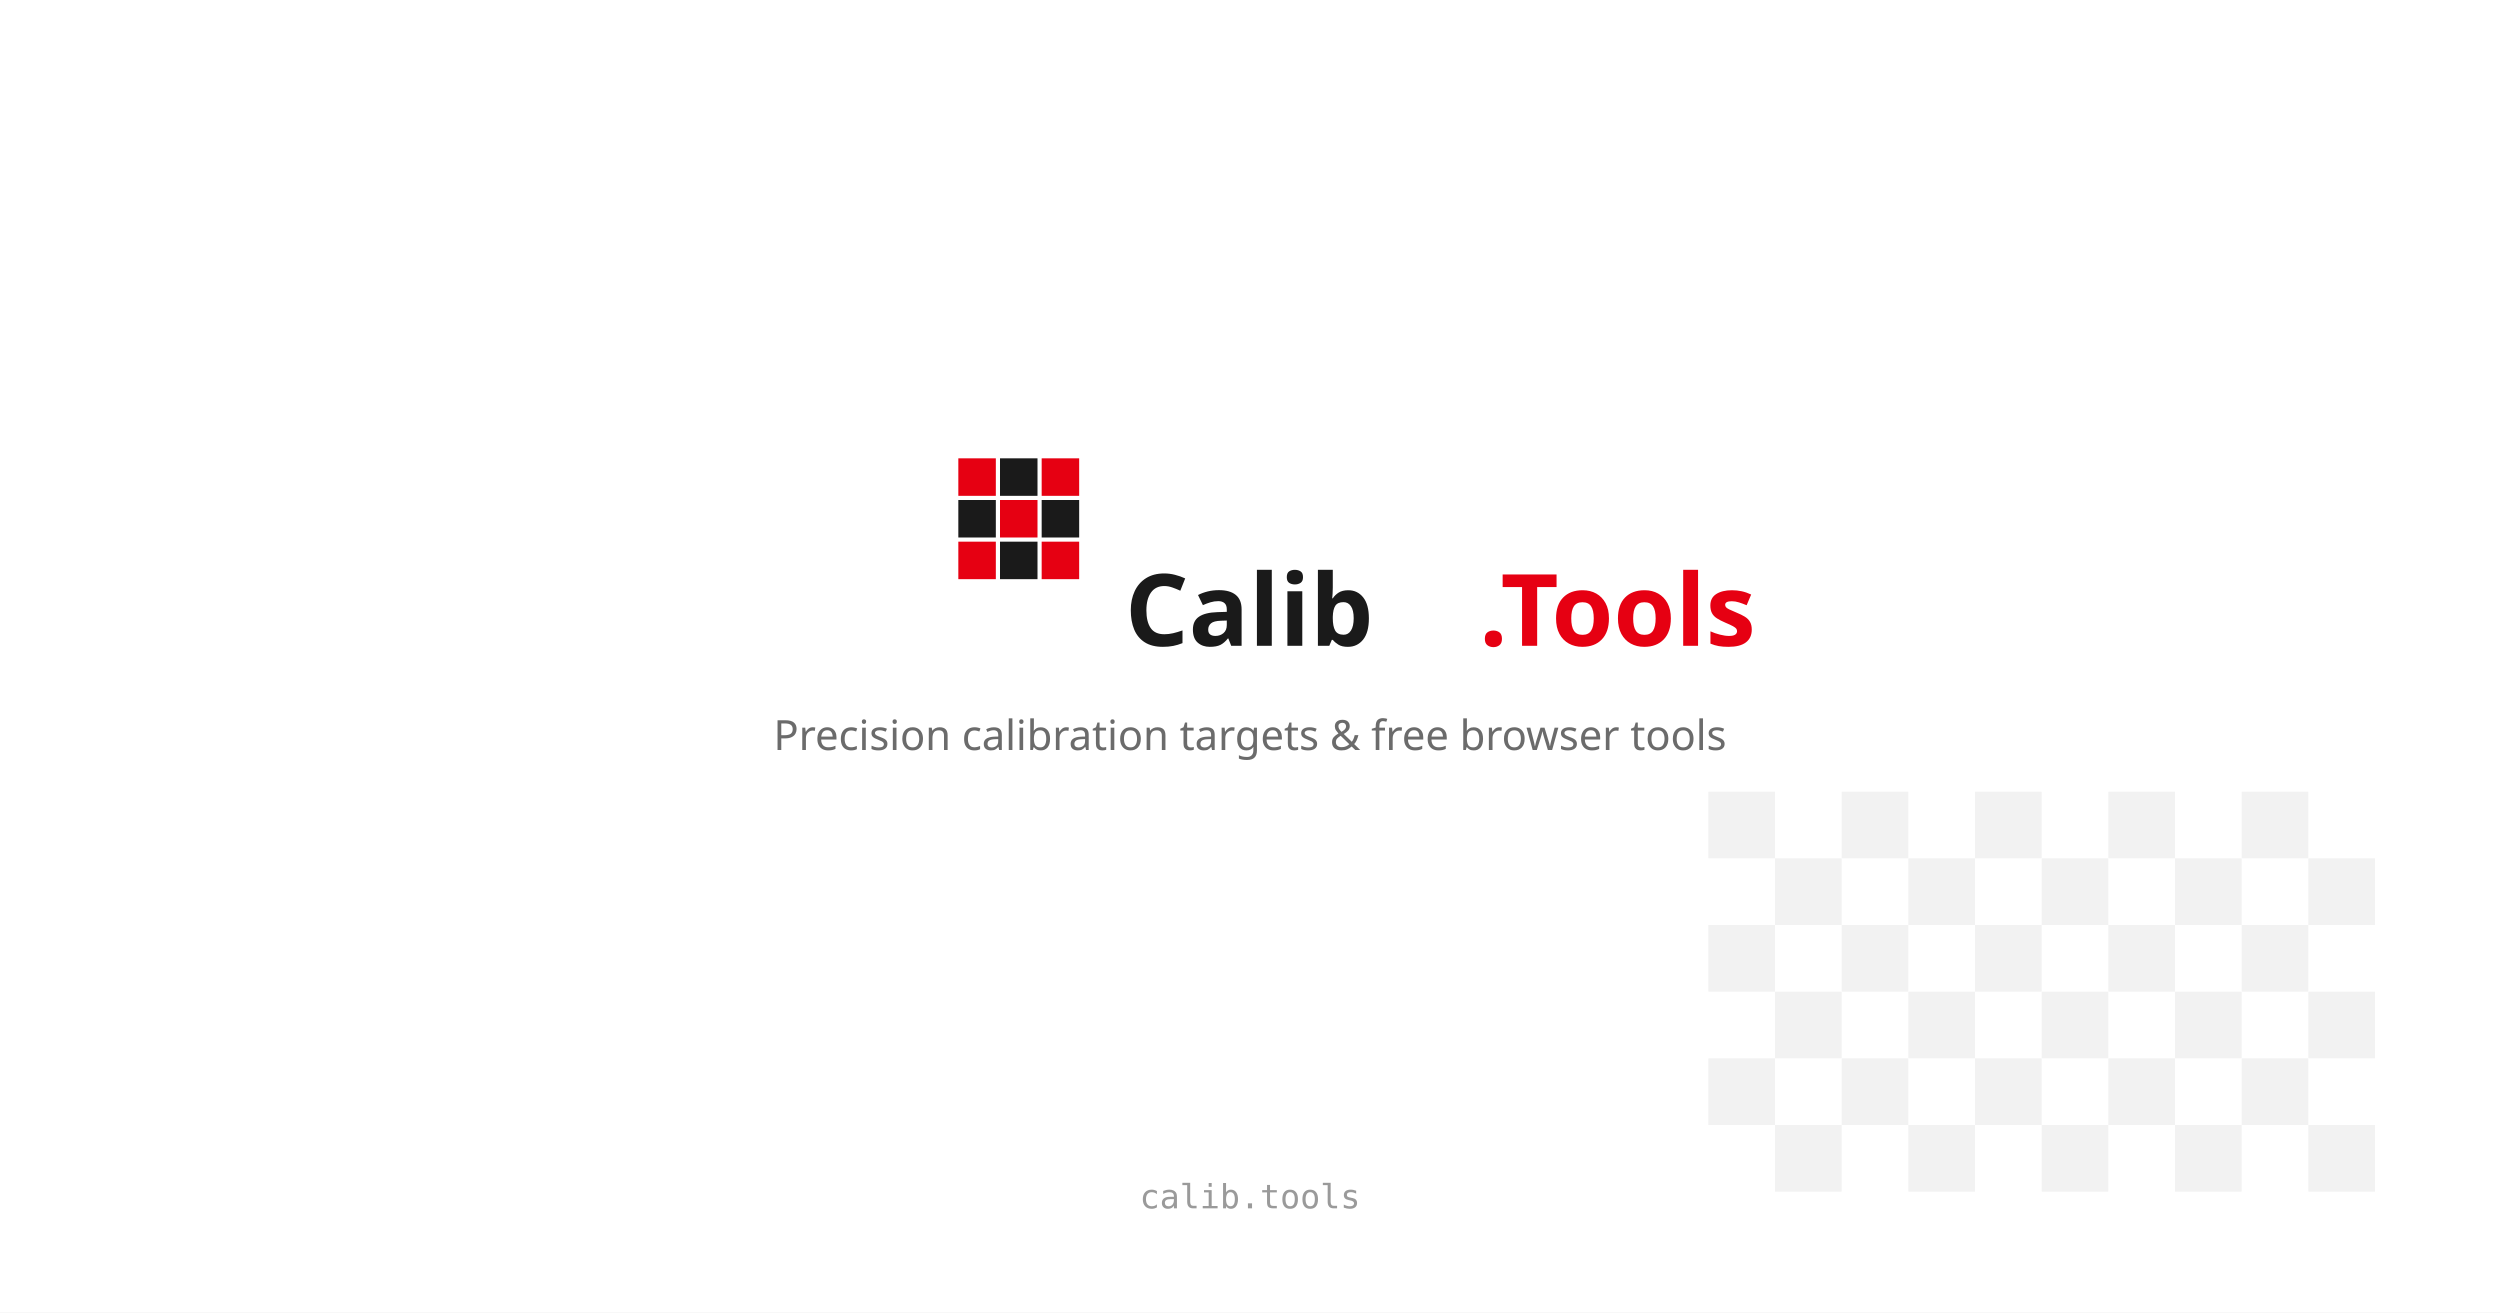
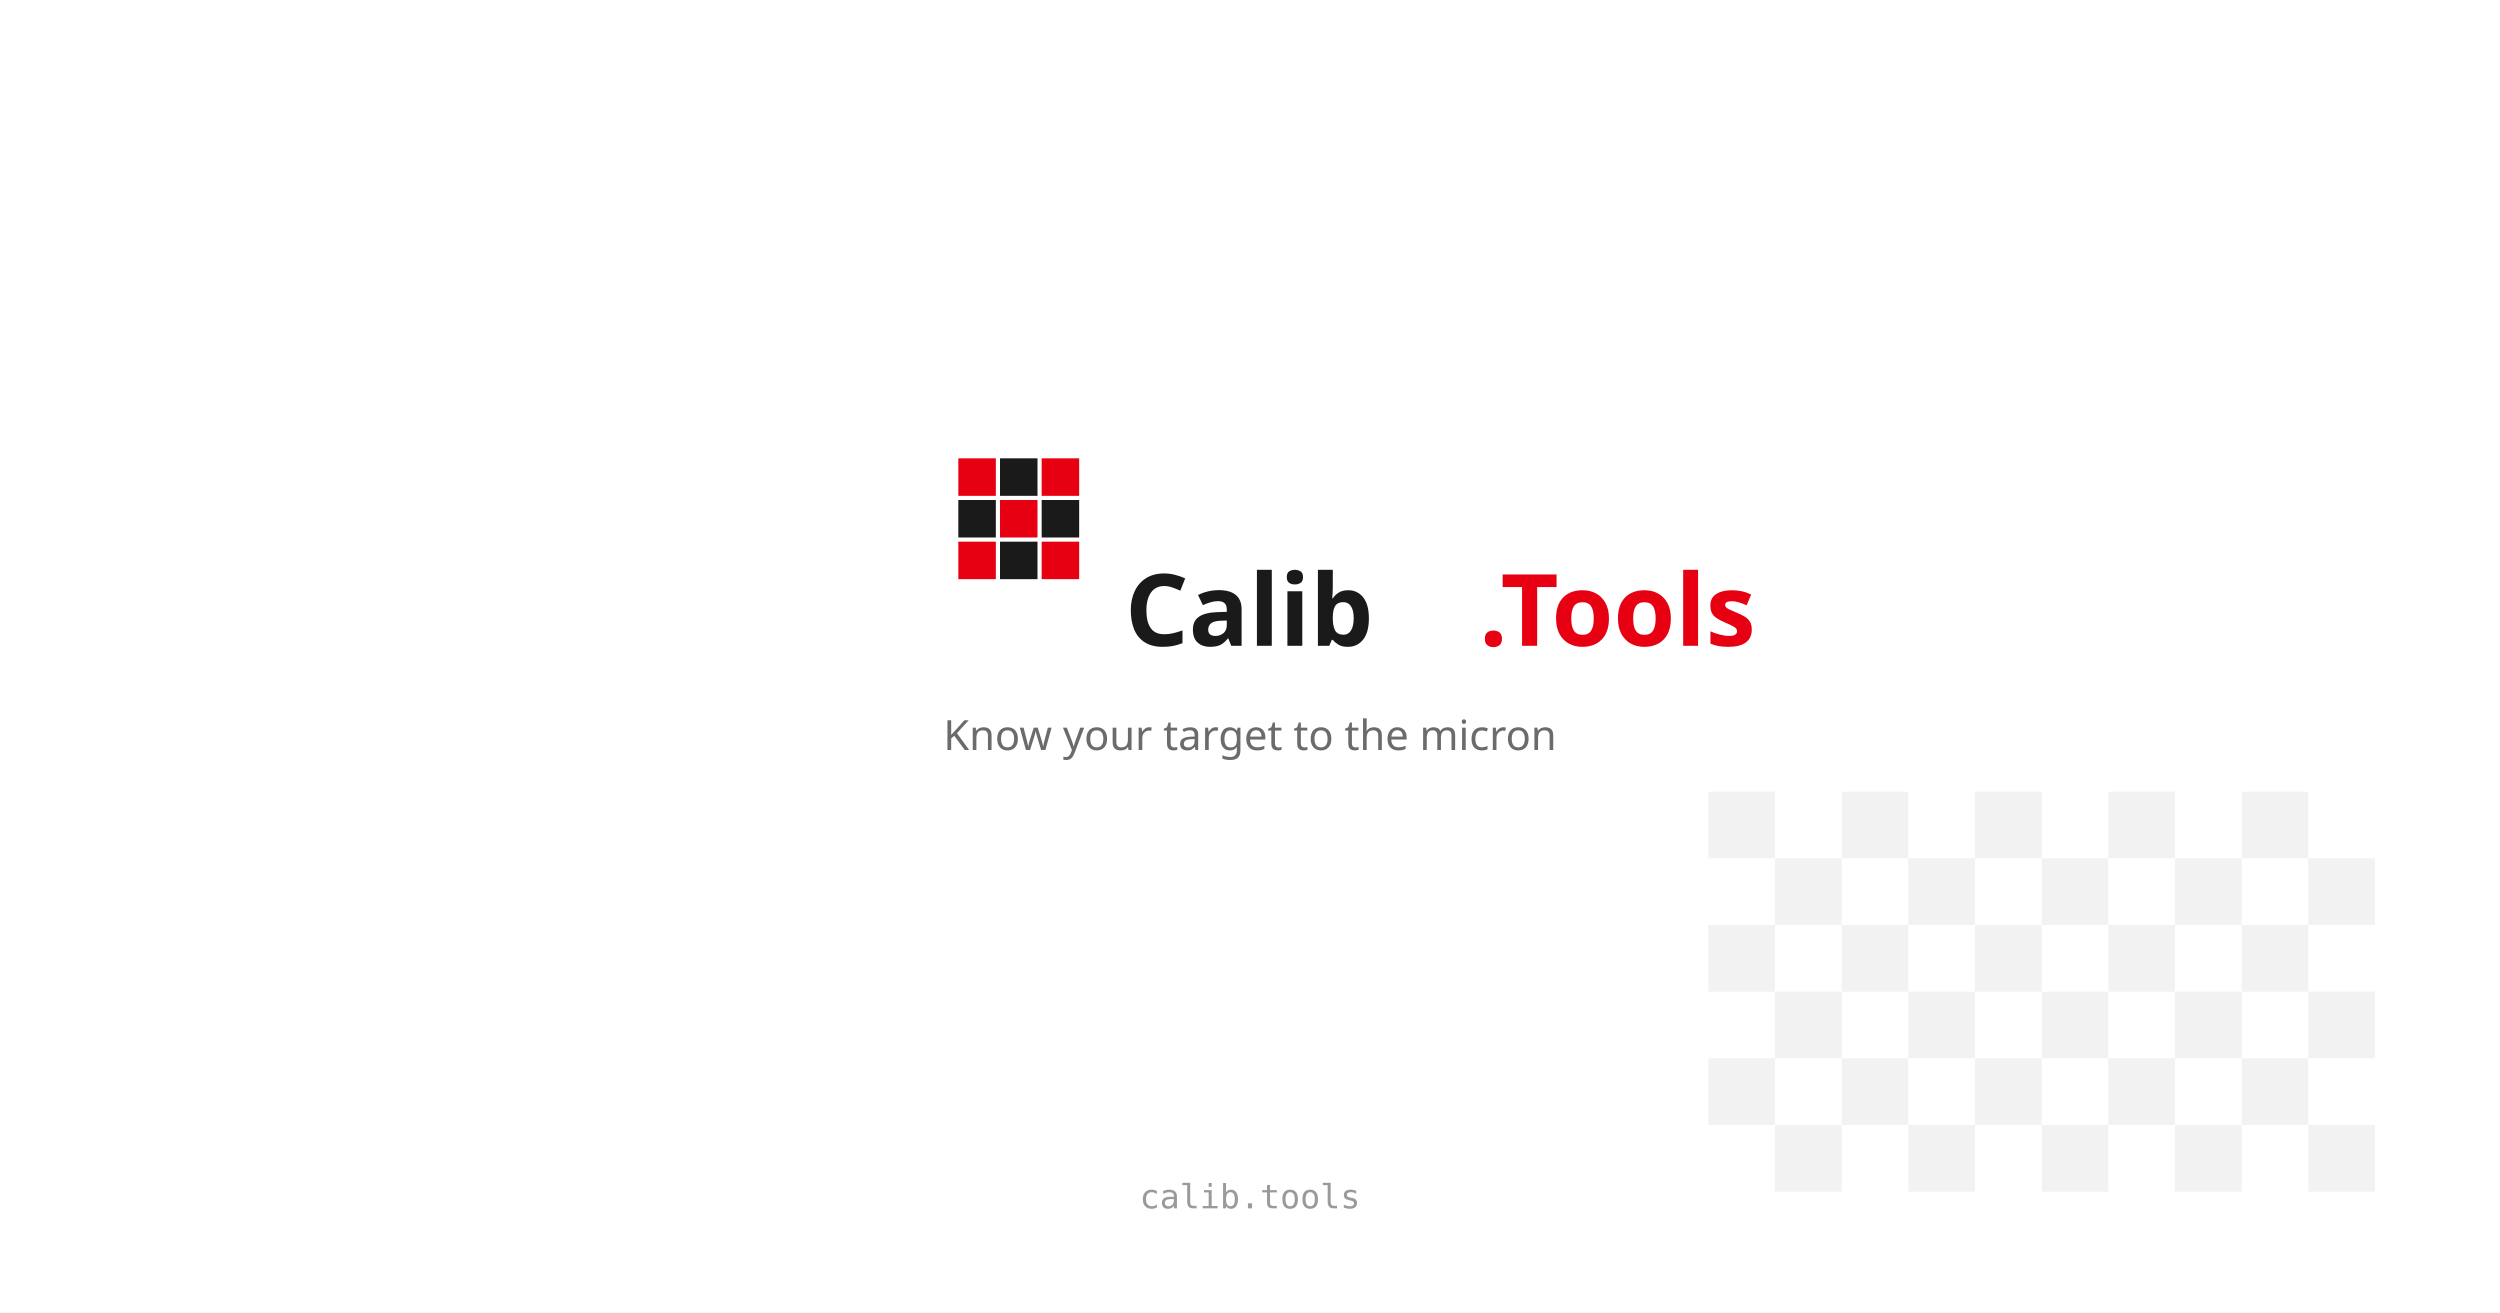
<svg xmlns="http://www.w3.org/2000/svg" width="1200" height="630" viewBox="0 0 1200 630">
  <rect width="1200" height="630" fill="#FFFFFF" />
  <g opacity="0.5">
    <rect x="820" y="380" width="32" height="32" fill="#E6E6E6" />
    <rect x="884" y="380" width="32" height="32" fill="#E6E6E6" />
    <rect x="948" y="380" width="32" height="32" fill="#E6E6E6" />
    <rect x="1012" y="380" width="32" height="32" fill="#E6E6E6" />
    <rect x="1076" y="380" width="32" height="32" fill="#E6E6E6" />
    <rect x="852" y="412" width="32" height="32" fill="#E6E6E6" />
    <rect x="916" y="412" width="32" height="32" fill="#E6E6E6" />
    <rect x="980" y="412" width="32" height="32" fill="#E6E6E6" />
    <rect x="1044" y="412" width="32" height="32" fill="#E6E6E6" />
    <rect x="1108" y="412" width="32" height="32" fill="#E6E6E6" />
    <rect x="820" y="444" width="32" height="32" fill="#E6E6E6" />
    <rect x="884" y="444" width="32" height="32" fill="#E6E6E6" />
    <rect x="948" y="444" width="32" height="32" fill="#E6E6E6" />
    <rect x="1012" y="444" width="32" height="32" fill="#E6E6E6" />
    <rect x="1076" y="444" width="32" height="32" fill="#E6E6E6" />
    <rect x="852" y="476" width="32" height="32" fill="#E6E6E6" />
    <rect x="916" y="476" width="32" height="32" fill="#E6E6E6" />
    <rect x="980" y="476" width="32" height="32" fill="#E6E6E6" />
    <rect x="1044" y="476" width="32" height="32" fill="#E6E6E6" />
    <rect x="1108" y="476" width="32" height="32" fill="#E6E6E6" />
    <rect x="820" y="508" width="32" height="32" fill="#E6E6E6" />
    <rect x="884" y="508" width="32" height="32" fill="#E6E6E6" />
    <rect x="948" y="508" width="32" height="32" fill="#E6E6E6" />
    <rect x="1012" y="508" width="32" height="32" fill="#E6E6E6" />
    <rect x="1076" y="508" width="32" height="32" fill="#E6E6E6" />
    <rect x="852" y="540" width="32" height="32" fill="#E6E6E6" />
    <rect x="916" y="540" width="32" height="32" fill="#E6E6E6" />
    <rect x="980" y="540" width="32" height="32" fill="#E6E6E6" />
    <rect x="1044" y="540" width="32" height="32" fill="#E6E6E6" />
    <rect x="1108" y="540" width="32" height="32" fill="#E6E6E6" />
  </g>
  <g>
    <rect x="460" y="220" width="18" height="18" fill="#E60012" />
    <rect x="480" y="220" width="18" height="18" fill="#1A1A1A" />
    <rect x="500" y="220" width="18" height="18" fill="#E60012" />
    <rect x="460" y="240" width="18" height="18" fill="#1A1A1A" />
    <rect x="480" y="240" width="18" height="18" fill="#E60012" />
    <rect x="500" y="240" width="18" height="18" fill="#1A1A1A" />
    <rect x="460" y="260" width="18" height="18" fill="#E60012" />
    <rect x="480" y="260" width="18" height="18" fill="#1A1A1A" />
    <rect x="500" y="260" width="18" height="18" fill="#E60012" />
  </g>
  <text x="540" y="310" font-family="'Geist', system-ui, sans-serif" font-size="48" font-weight="800" fill="#1A1A1A">Calib</text>
  <text x="710" y="310" font-family="'Geist', system-ui, sans-serif" font-size="48" font-weight="800" fill="#E60012">.Tools</text>
-   <text x="600" y="360" font-family="'Geist', system-ui, sans-serif" font-size="20" fill="#6B6B6B" text-anchor="middle">Precision calibration targets &amp; free browser tools</text>
+   <text x="600" y="360" font-family="'Geist', system-ui, sans-serif" font-size="20" fill="#6B6B6B" text-anchor="middle">Know your target to the micron</text>
  <text x="600" y="580" font-family="monospace" font-size="16" fill="#9A9A9A" text-anchor="middle">calib.tools</text>
</svg>
